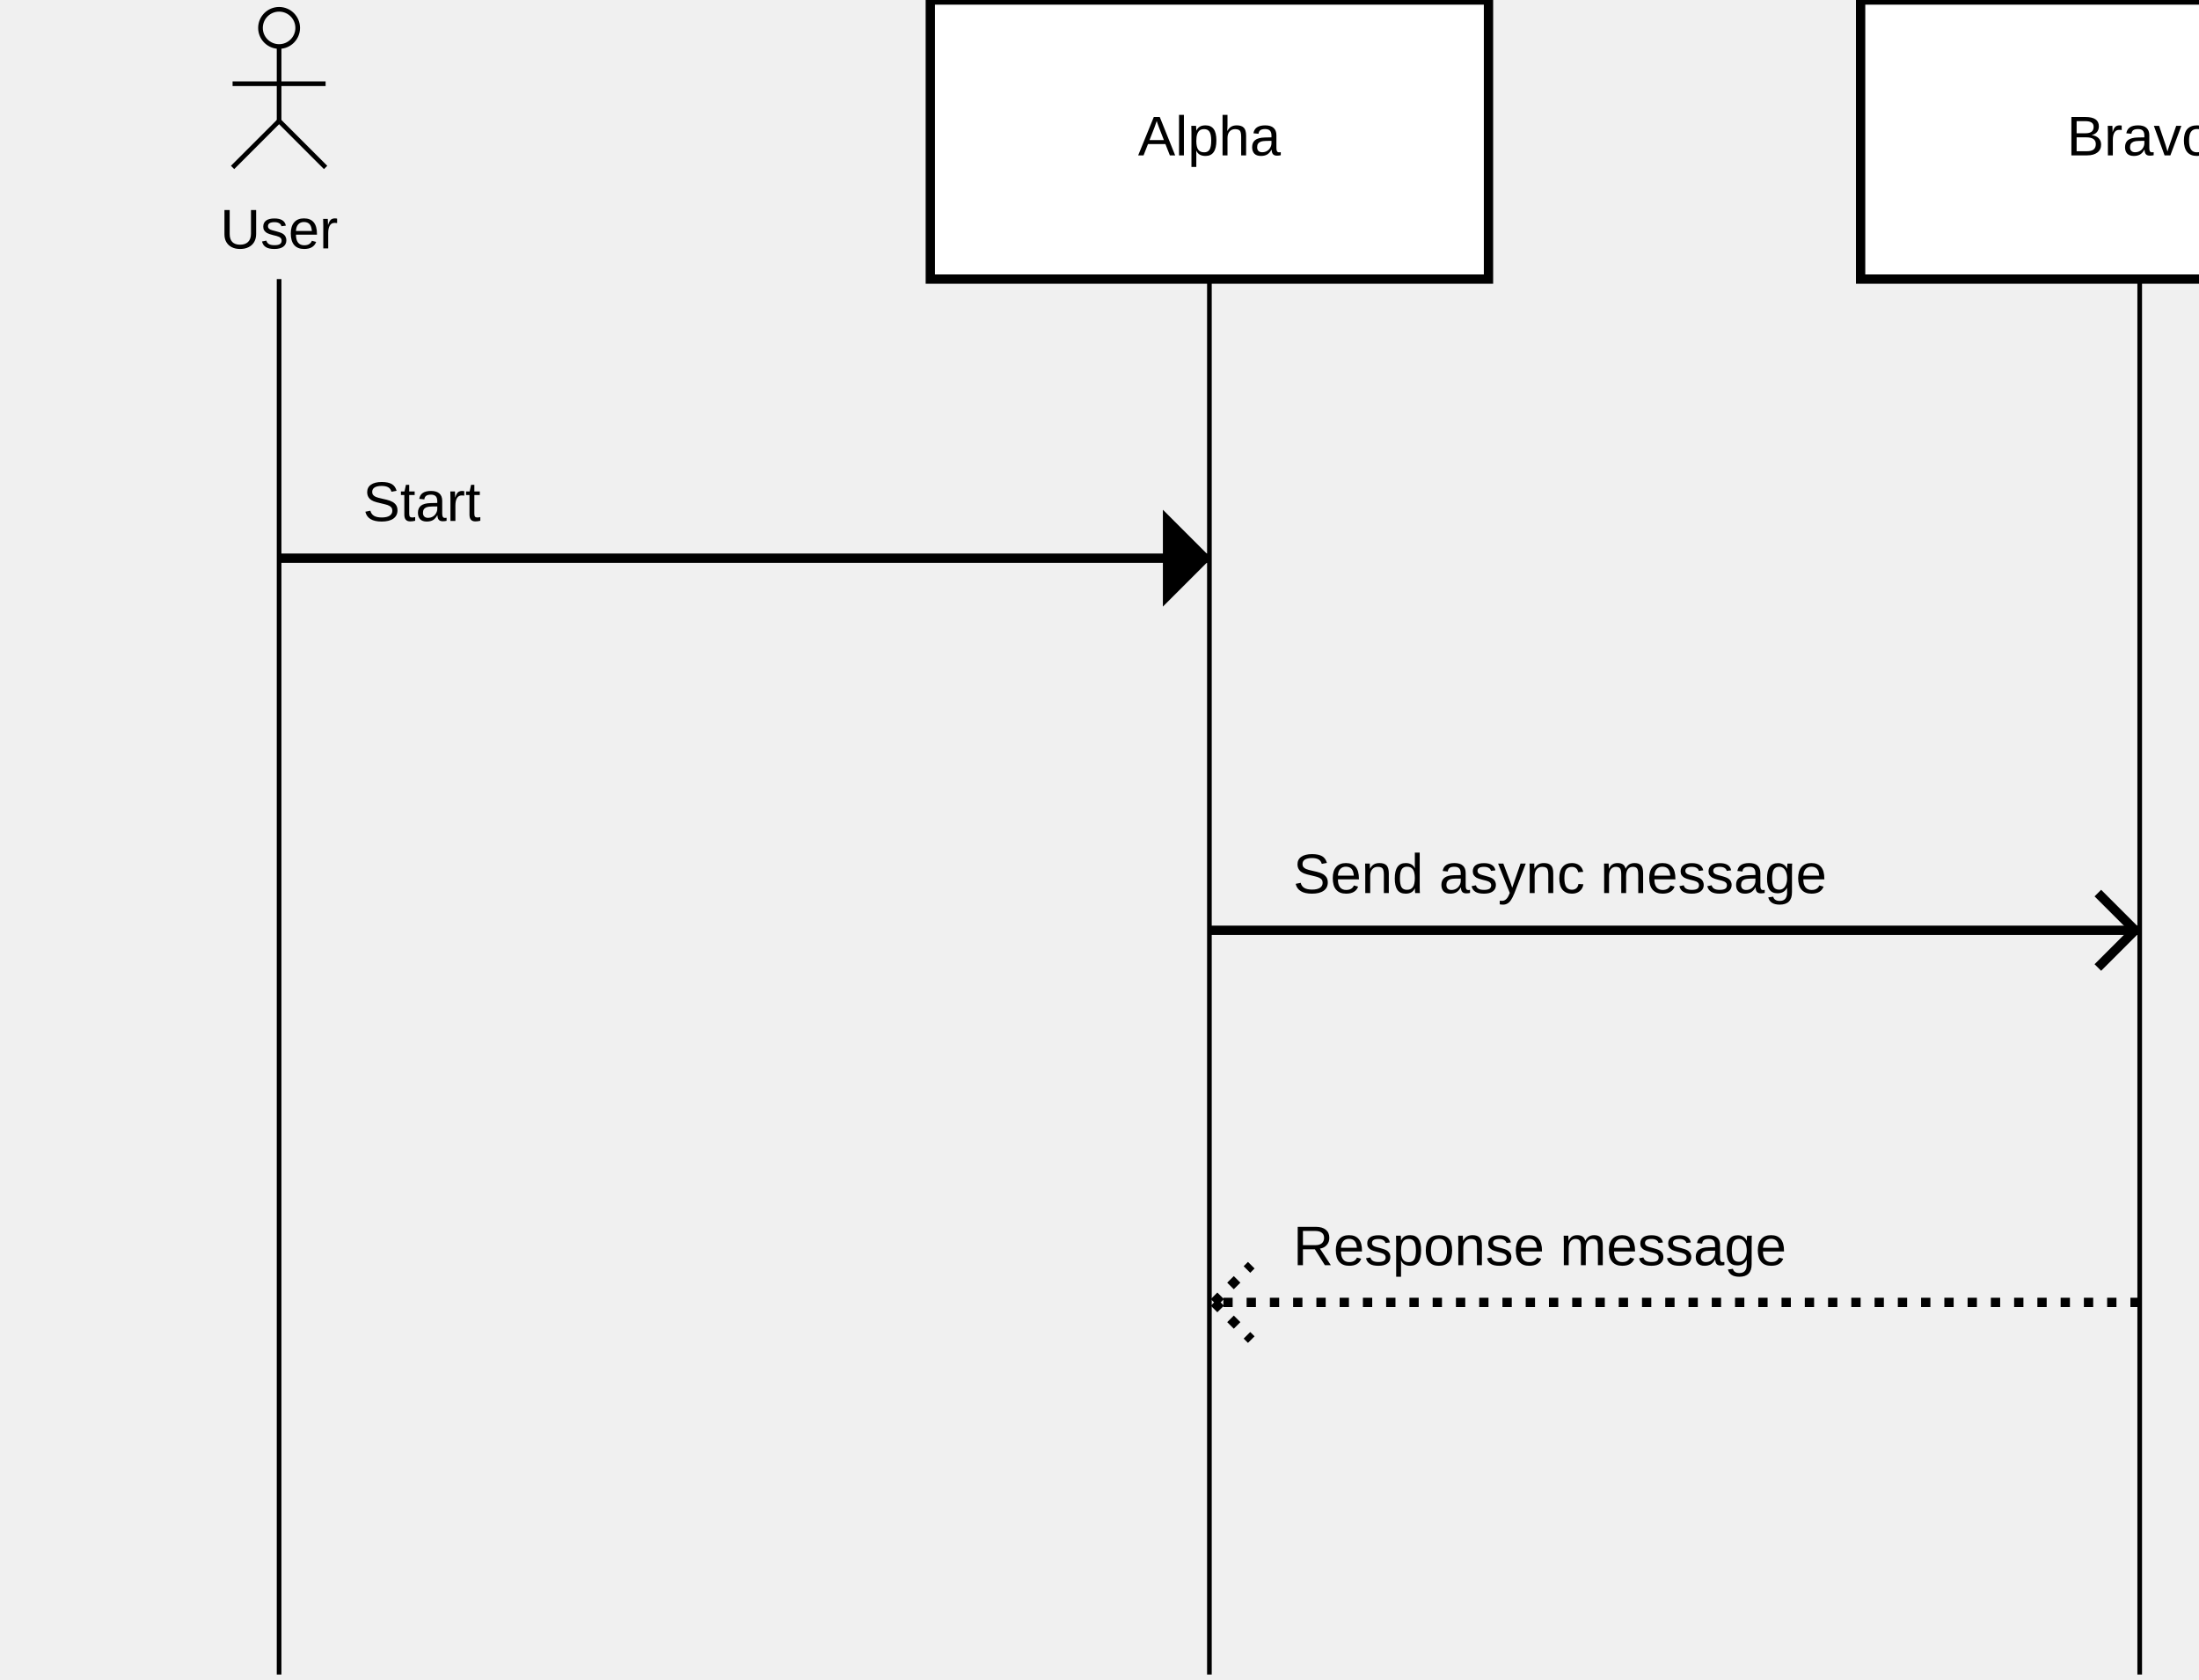
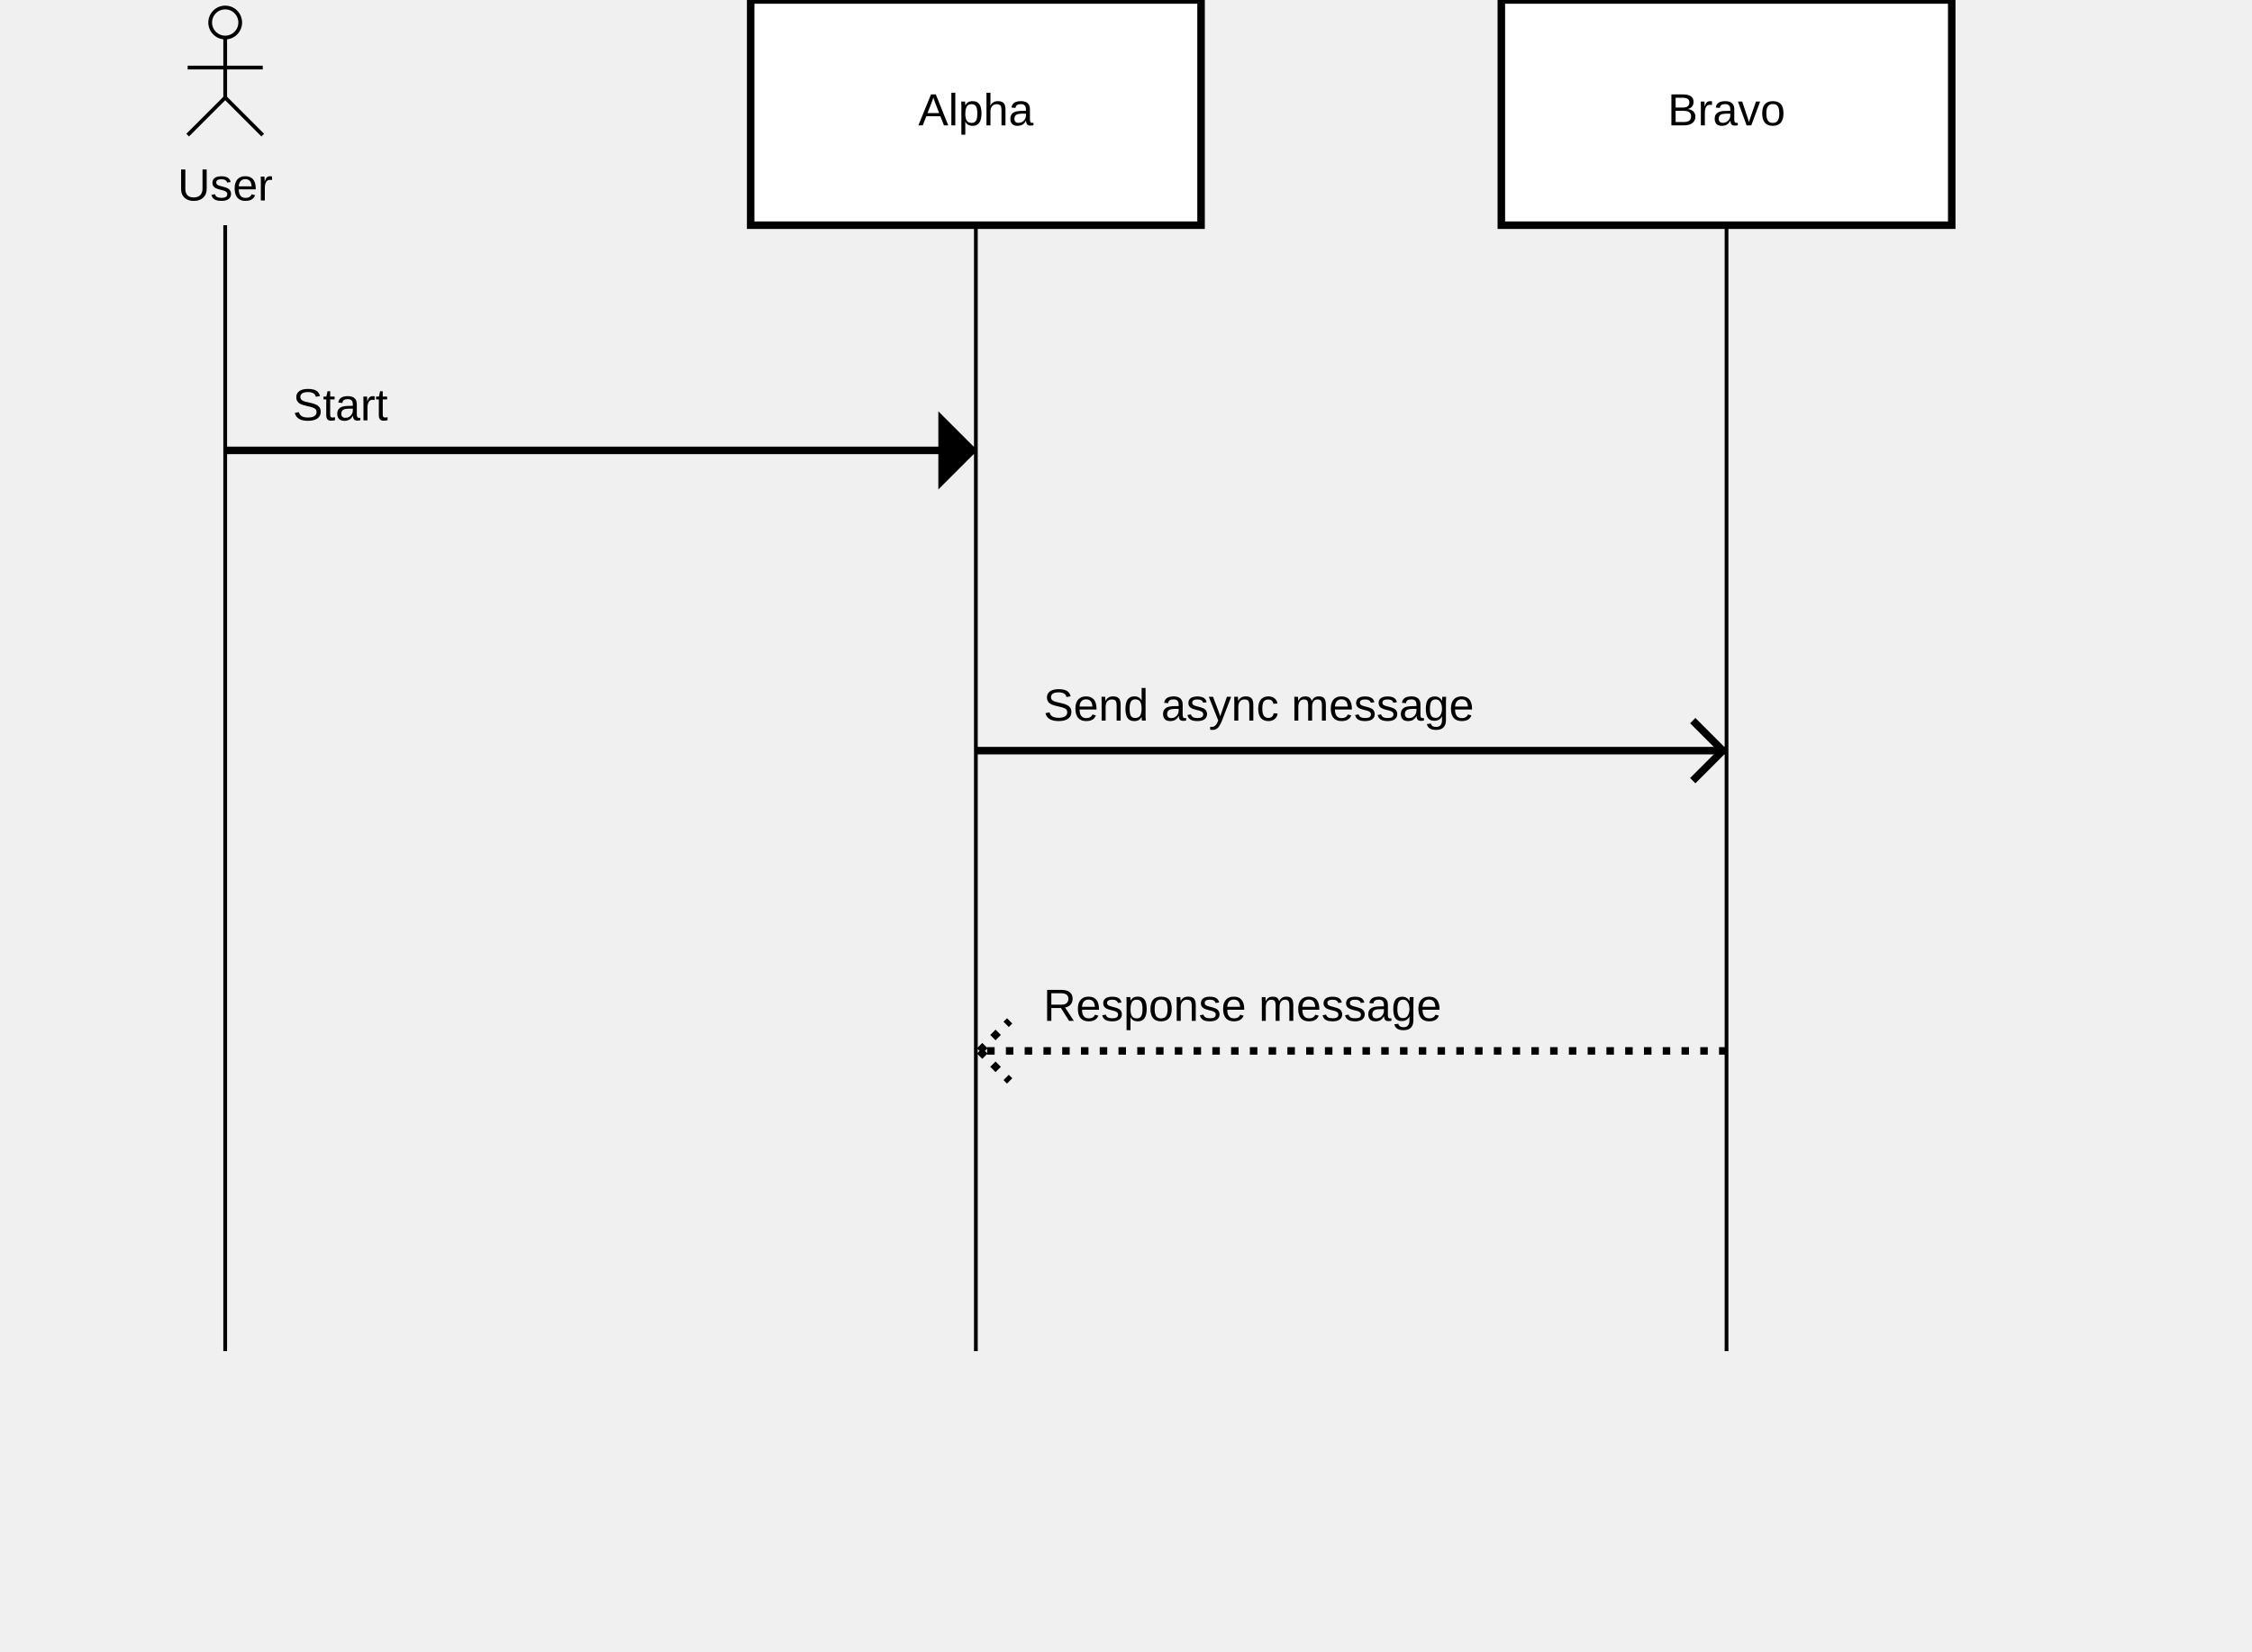
- <svg xmlns="http://www.w3.org/2000/svg" version="1.1" font-family="Arial">
+ <svg xmlns="http://www.w3.org/2000/svg" version="1.1" font-family="Arial" width="600px" height="440px">
  <style> svg { padding: 2px; } </style>
  <g class="seq-0" transform="translate(0, 0)">
    <g stroke="black" text-anchor="middle" transform="translate(0, 0)">
      <circle cx="60" cy="6" r="4" fill="none" />
      <line x1="60" y1="10" x2="60" y2="26" />
      <line x1="50" y1="18" x2="70" y2="18" />
      <line x1="60" y1="26" x2="70" y2="36" />
      <line x1="60" y1="26" x2="50" y2="36" />
      <text x="60" y="50" stroke="black" stroke-width="0" dominant-baseline="middle">User</text>
      <line x1="60" y1="60" x2="60" y2="360" />
    </g>
    <g class="seq-object" stroke="black" text-anchor="middle" transform="translate(200, 0)">
      <rect width="120" height="60" stroke="#000000" fill="#FFFFFF" stroke-width="2" />
      <text x="60" y="30" stroke="black" stroke-width="0" dominant-baseline="middle">Alpha</text>
      <line x1="60" y1="60" x2="60" y2="360" />
    </g>
    <g class="seq-object" stroke="black" text-anchor="middle" transform="translate(400, 0)">
      <rect width="120" height="60" stroke="#000000" fill="#FFFFFF" stroke-width="2" />
      <text x="60" y="30" stroke="black" stroke-width="0" dominant-baseline="middle">Bravo</text>
      <line x1="60" y1="60" x2="60" y2="360" />
    </g>
    <g xtransform="translate(0, 0)">
      <g stroke="black" stroke-width="2">
        <line x1="60" y1="120" x2="260" y2="120" />
        <polygon points="251,112 251,128 259,120" />
        <text x="78" y="112" stroke-width="0" dominant-baseline="top" font-size="12">Start</text>
      </g>
    </g>
    <g xtransform="translate(0, 0)">
      <g stroke="black" stroke-width="2">
        <line x1="260" y1="200" x2="460" y2="200" />
        <line x1="451" y1="192" x2="459" y2="200" />
        <line x1="451" y1="208" x2="459" y2="200" />
        <text x="278" y="192" stroke-width="0" dominant-baseline="top" font-size="12">Send async message</text>
      </g>
    </g>
    <g xtransform="translate(0, 0)">
      <g stroke="black" stroke-width="2" stroke-dasharray="2, 3">
        <line x1="460" y1="280" x2="260" y2="280" />
        <line x1="261" y1="280" x2="269" y2="272" />
        <line x1="261" y1="280" x2="269" y2="288" />
        <text x="278" y="272" stroke-width="0" dominant-baseline="top" font-size="12">Response message</text>
      </g>
    </g>
  </g>
</svg>
